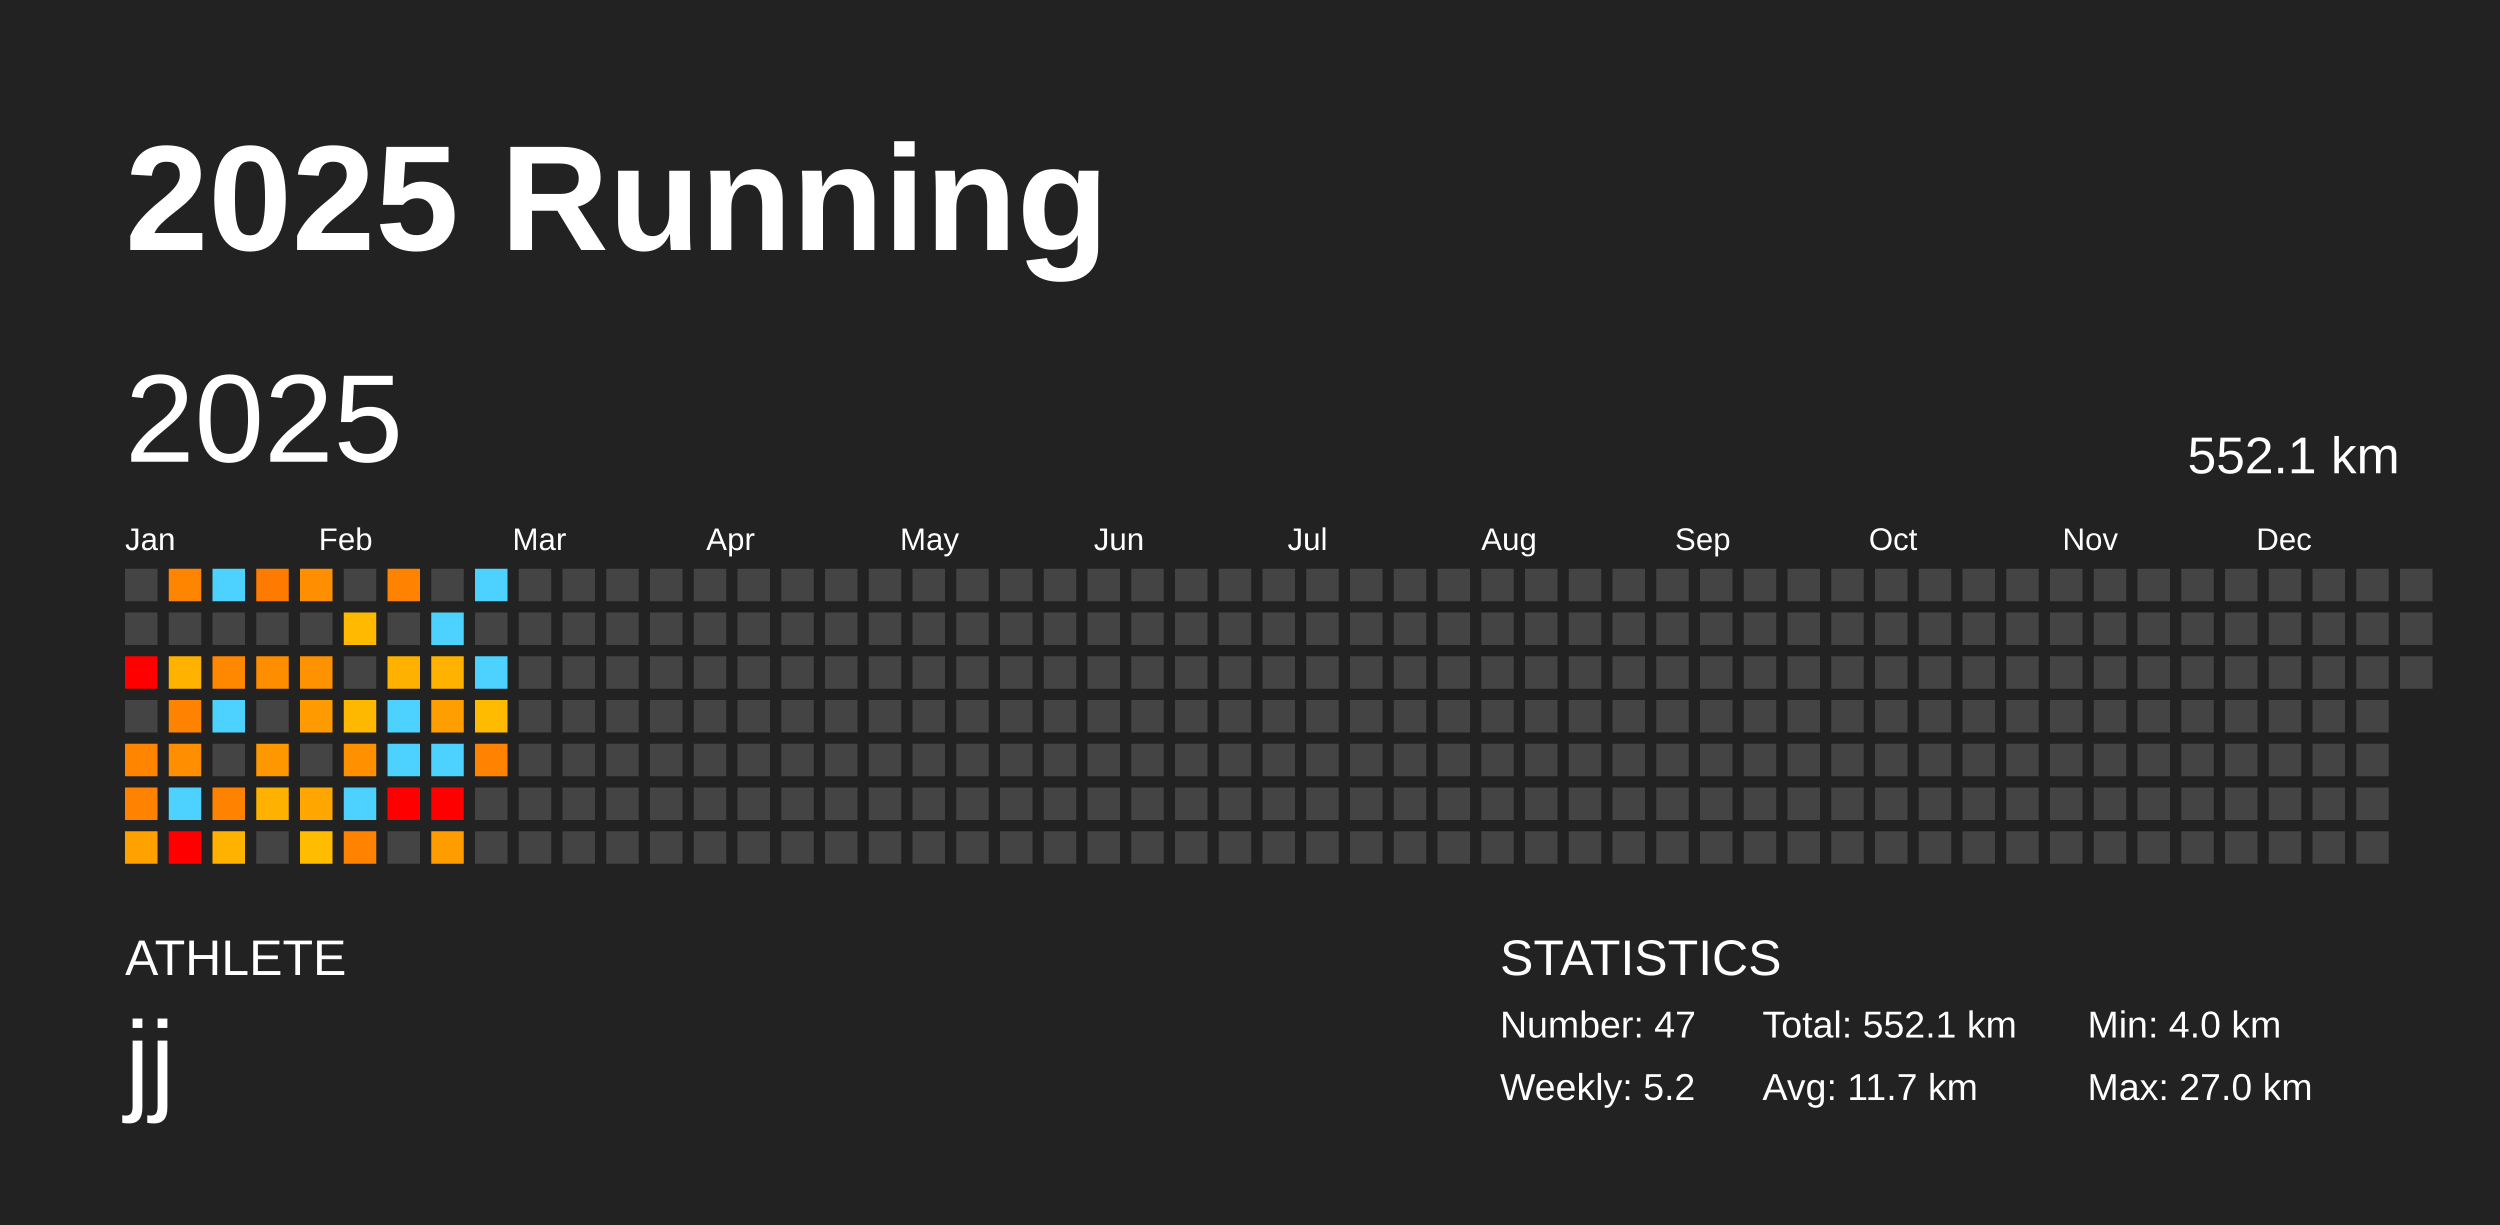
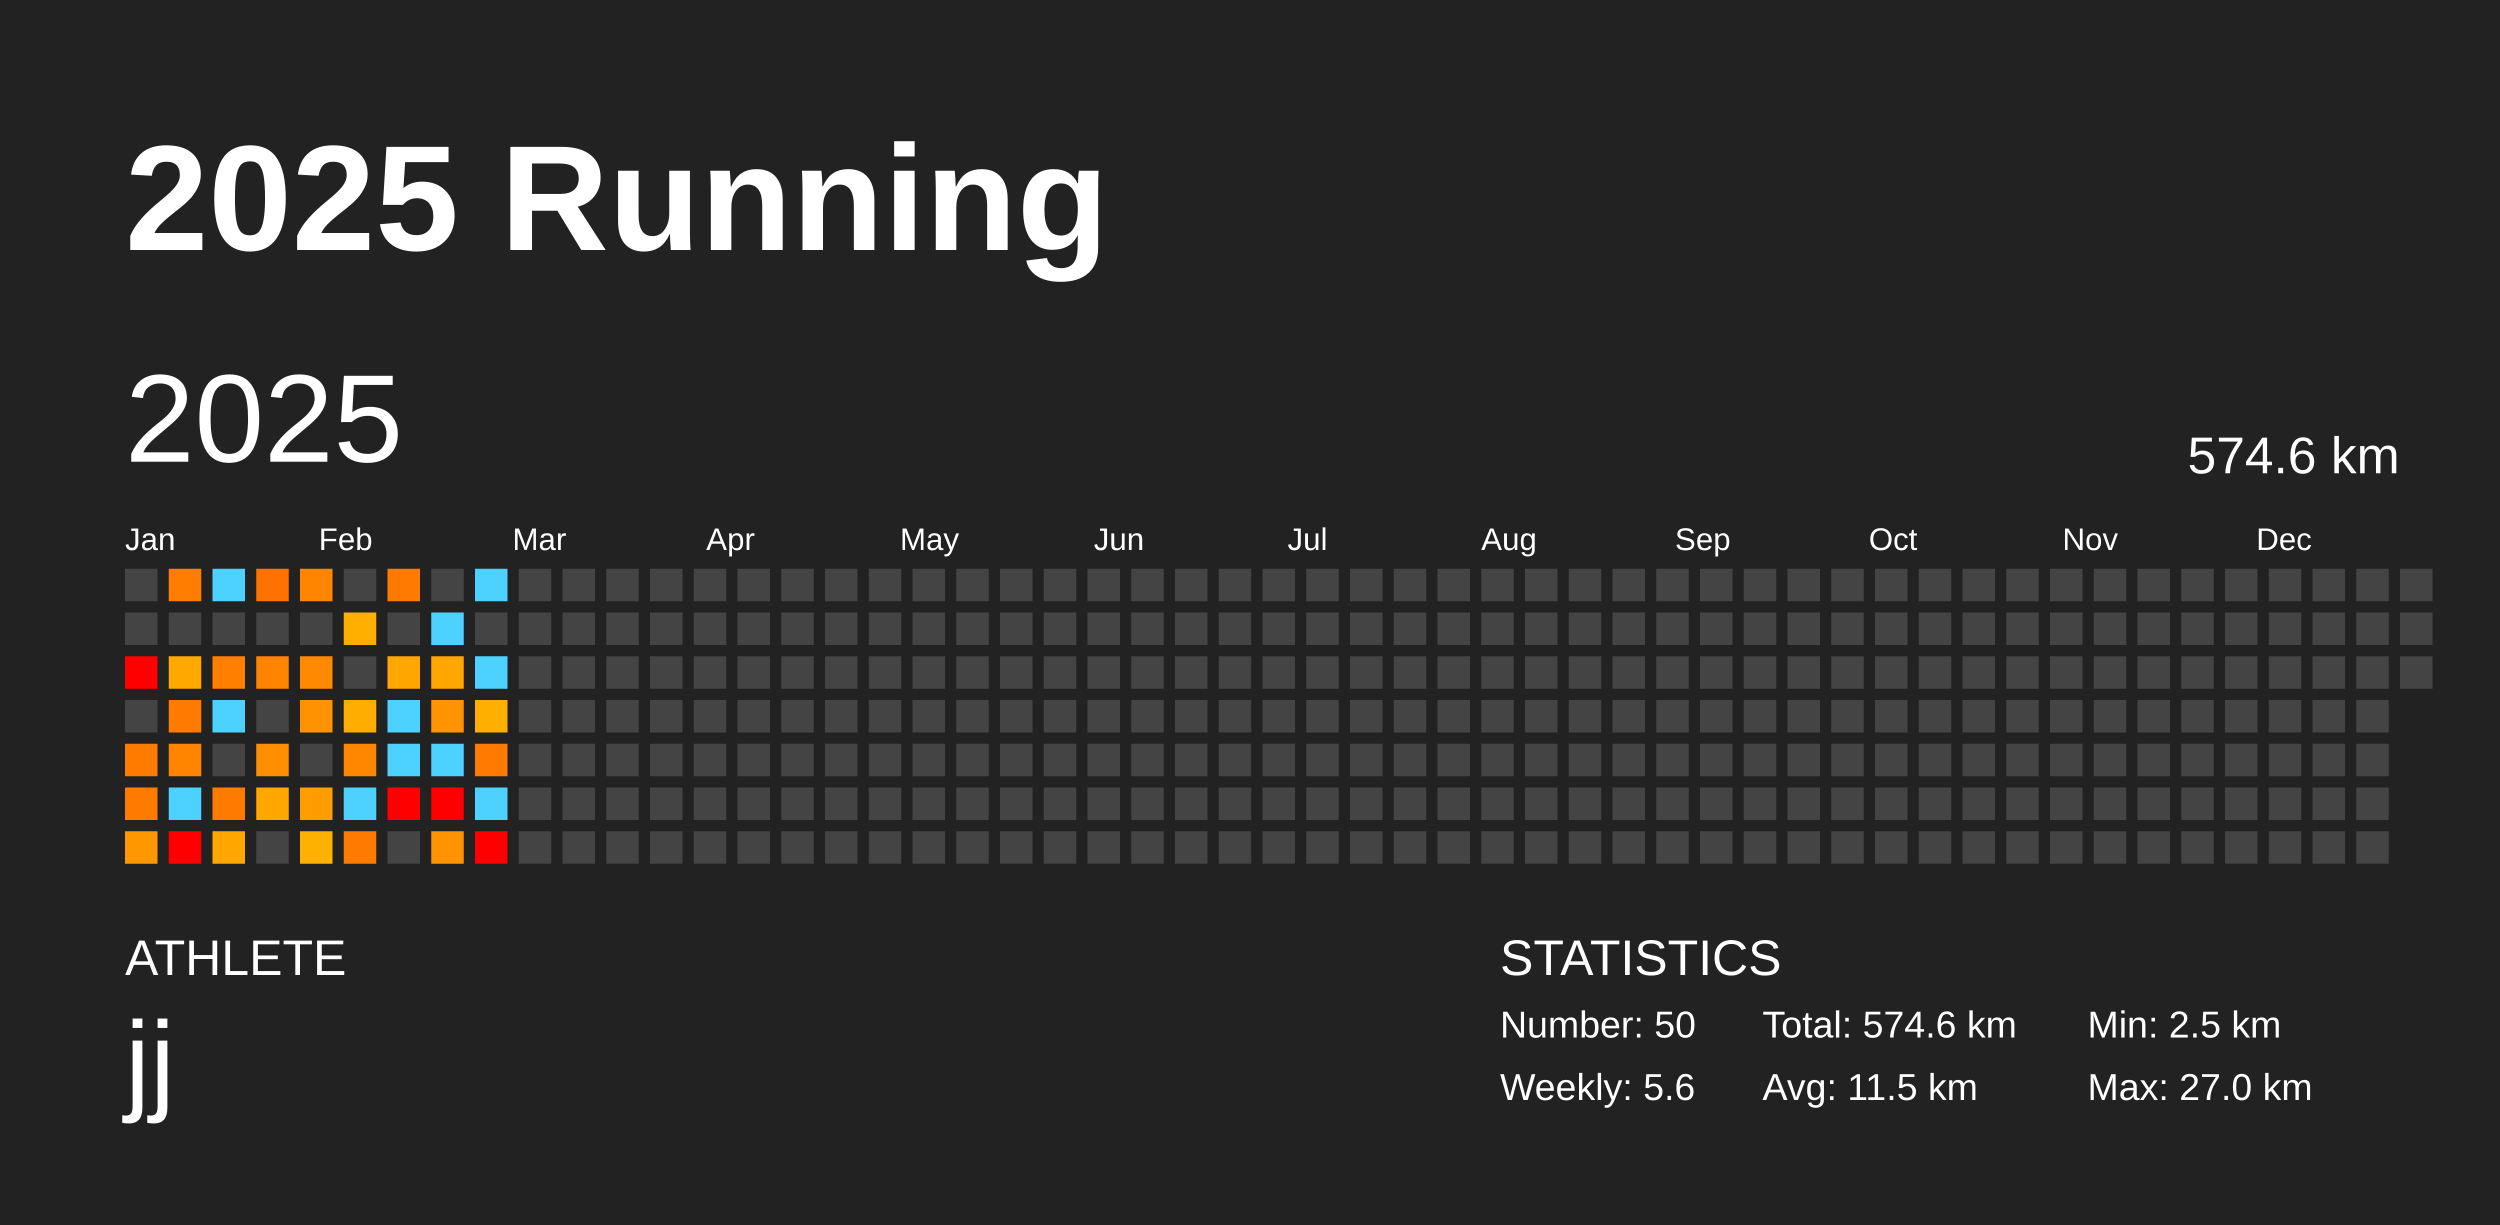
<svg xmlns="http://www.w3.org/2000/svg" baseProfile="full" height="98mm" version="1.1" viewBox="0,0,200,98" width="200mm">
  <defs />
  <rect fill="#222222" height="98" width="200" x="0" y="0" />
  <text fill="#FFFFFF" style="font-size:12px; font-family:Arial; font-weight:bold;" x="10" y="20">2025 Running</text>
  <text fill="#FFFFFF" style="font-size:4px; font-family:Arial" x="10" y="78">ATHLETE</text>
  <text fill="#FFFFFF" style="font-size:9px; font-family:Arial" x="10" y="88">jj</text>
  <text fill="#FFFFFF" style="font-size:4px; font-family:Arial" x="120" y="78">STATISTICS</text>
-   <text fill="#FFFFFF" style="font-size:3px; font-family:Arial" x="120" y="83">Number: 47</text>
-   <text fill="#FFFFFF" style="font-size:3px; font-family:Arial" x="120" y="88">Weekly: 5.2</text>
-   <text fill="#FFFFFF" style="font-size:3px; font-family:Arial" x="141" y="83">Total: 552.1 km</text>
-   <text fill="#FFFFFF" style="font-size:3px; font-family:Arial" x="141" y="88">Avg: 11.7 km</text>
-   <text fill="#FFFFFF" style="font-size:3px; font-family:Arial" x="167" y="83">Min: 4.0 km</text>
+   <text fill="#FFFFFF" style="font-size:3px; font-family:Arial" x="120" y="83">Number: 50</text>
+   <text fill="#FFFFFF" style="font-size:3px; font-family:Arial" x="120" y="88">Weekly: 5.6</text>
+   <text fill="#FFFFFF" style="font-size:3px; font-family:Arial" x="141" y="83">Total: 574.6 km</text>
+   <text fill="#FFFFFF" style="font-size:3px; font-family:Arial" x="141" y="88">Avg: 11.5 km</text>
+   <text fill="#FFFFFF" style="font-size:3px; font-family:Arial" x="167" y="83">Min: 2.5 km</text>
  <text fill="#FFFFFF" style="font-size:3px; font-family:Arial" x="167" y="88">Max: 27.0 km</text>
  <text dominant-baseline="hanging" fill="#FFFFFF" style="font-size:10.0px; font-family:Arial;" x="10" y="30">2025</text>
-   <text dominant-baseline="hanging" fill="#FFFFFF" style="font-size:4.125px; font-family:Arial;" x="175" y="35">552.1 km</text>
+   <text dominant-baseline="hanging" fill="#FFFFFF" style="font-size:4.125px; font-family:Arial;" x="175" y="35">574.6 km</text>
  <text fill="#FFFFFF" style="font-size:2.5px; font-family:Arial" x="10.0" y="44">Jan</text>
  <text fill="#FFFFFF" style="font-size:2.5px; font-family:Arial" x="25.5" y="44">Feb</text>
  <text fill="#FFFFFF" style="font-size:2.5px; font-family:Arial" x="41.0" y="44">Mar</text>
  <text fill="#FFFFFF" style="font-size:2.5px; font-family:Arial" x="56.5" y="44">Apr</text>
  <text fill="#FFFFFF" style="font-size:2.5px; font-family:Arial" x="72.0" y="44">May</text>
  <text fill="#FFFFFF" style="font-size:2.5px; font-family:Arial" x="87.5" y="44">Jun</text>
  <text fill="#FFFFFF" style="font-size:2.5px; font-family:Arial" x="103.0" y="44">Jul</text>
  <text fill="#FFFFFF" style="font-size:2.5px; font-family:Arial" x="118.5" y="44">Aug</text>
  <text fill="#FFFFFF" style="font-size:2.5px; font-family:Arial" x="134.0" y="44">Sep</text>
  <text fill="#FFFFFF" style="font-size:2.5px; font-family:Arial" x="149.5" y="44">Oct</text>
  <text fill="#FFFFFF" style="font-size:2.5px; font-family:Arial" x="165.0" y="44">Nov</text>
  <text fill="#FFFFFF" style="font-size:2.5px; font-family:Arial" x="180.5" y="44">Dec</text>
  <rect fill="#444444" height="2.6" width="2.6" x="10.0" y="45.5" />
  <rect fill="#444444" height="2.6" width="2.6" x="10.0" y="49.0" />
  <rect fill="red" height="2.6" width="2.6" x="10.0" y="52.5" />
  <rect fill="#444444" height="2.6" width="2.6" x="10.0" y="56.0" />
-   <rect fill="#ff8500" height="2.6" width="2.6" x="10.0" y="59.5" />
-   <rect fill="#ff8300" height="2.6" width="2.6" x="10.0" y="63.0" />
-   <rect fill="#ffa100" height="2.6" width="2.6" x="10.0" y="66.5" />
-   <rect fill="#ff8500" height="2.6" width="2.6" x="13.5" y="45.5" />
+   <rect fill="#ff7c00" height="2.6" width="2.6" x="10.0" y="59.5" />
+   <rect fill="#ff7b00" height="2.6" width="2.6" x="10.0" y="63.0" />
+   <rect fill="#ff9700" height="2.6" width="2.6" x="10.0" y="66.5" />
+   <rect fill="#ff7d00" height="2.6" width="2.6" x="13.5" y="45.5" />
  <rect fill="#444444" height="2.6" width="2.6" x="13.5" y="49.0" />
-   <rect fill="#ffb300" height="2.6" width="2.6" x="13.5" y="52.5" />
-   <rect fill="#ff8300" height="2.6" width="2.6" x="13.5" y="56.0" />
-   <rect fill="#ff8e00" height="2.6" width="2.6" x="13.5" y="59.5" />
+   <rect fill="#ffa800" height="2.6" width="2.6" x="13.5" y="52.5" />
+   <rect fill="#ff7b00" height="2.6" width="2.6" x="13.5" y="56.0" />
+   <rect fill="#ff8500" height="2.6" width="2.6" x="13.5" y="59.5" />
  <rect fill="#4dd2ff" height="2.6" width="2.6" x="13.5" y="63.0" />
  <rect fill="red" height="2.6" width="2.6" x="13.5" y="66.5" />
  <rect fill="#4dd2ff" height="2.6" width="2.6" x="17.0" y="45.5" />
  <rect fill="#444444" height="2.6" width="2.6" x="17.0" y="49.0" />
-   <rect fill="#ff8800" height="2.6" width="2.6" x="17.0" y="52.5" />
+   <rect fill="#ff8000" height="2.6" width="2.6" x="17.0" y="52.5" />
  <rect fill="#4dd2ff" height="2.6" width="2.6" x="17.0" y="56.0" />
  <rect fill="#444444" height="2.6" width="2.6" x="17.0" y="59.5" />
-   <rect fill="#ff8300" height="2.6" width="2.6" x="17.0" y="63.0" />
-   <rect fill="#ffb200" height="2.6" width="2.6" x="17.0" y="66.5" />
-   <rect fill="#ff7a00" height="2.6" width="2.6" x="20.5" y="45.5" />
+   <rect fill="#ff7b00" height="2.6" width="2.6" x="17.0" y="63.0" />
+   <rect fill="#ffa700" height="2.6" width="2.6" x="17.0" y="66.5" />
+   <rect fill="#ff7200" height="2.6" width="2.6" x="20.5" y="45.5" />
  <rect fill="#444444" height="2.6" width="2.6" x="20.5" y="49.0" />
-   <rect fill="#ff8d00" height="2.6" width="2.6" x="20.5" y="52.5" />
+   <rect fill="#ff8400" height="2.6" width="2.6" x="20.5" y="52.5" />
  <rect fill="#444444" height="2.6" width="2.6" x="20.5" y="56.0" />
-   <rect fill="#ff9700" height="2.6" width="2.6" x="20.5" y="59.5" />
-   <rect fill="#ffb100" height="2.6" width="2.6" x="20.5" y="63.0" />
+   <rect fill="#ff8e00" height="2.6" width="2.6" x="20.5" y="59.5" />
+   <rect fill="#ffa600" height="2.6" width="2.6" x="20.5" y="63.0" />
  <rect fill="#444444" height="2.6" width="2.6" x="20.5" y="66.5" />
-   <rect fill="#ff8e00" height="2.6" width="2.6" x="24.0" y="45.5" />
+   <rect fill="#ff8500" height="2.6" width="2.6" x="24.0" y="45.5" />
  <rect fill="#444444" height="2.6" width="2.6" x="24.0" y="49.0" />
-   <rect fill="#ff9200" height="2.6" width="2.6" x="24.0" y="52.5" />
-   <rect fill="#ff9b00" height="2.6" width="2.6" x="24.0" y="56.0" />
+   <rect fill="#ff8900" height="2.6" width="2.6" x="24.0" y="52.5" />
+   <rect fill="#ff9200" height="2.6" width="2.6" x="24.0" y="56.0" />
  <rect fill="#444444" height="2.6" width="2.6" x="24.0" y="59.5" />
-   <rect fill="#ffa600" height="2.6" width="2.6" x="24.0" y="63.0" />
-   <rect fill="#ffbc00" height="2.6" width="2.6" x="24.0" y="66.5" />
+   <rect fill="#ff9c00" height="2.6" width="2.6" x="24.0" y="63.0" />
+   <rect fill="#ffb100" height="2.6" width="2.6" x="24.0" y="66.5" />
  <rect fill="#444444" height="2.6" width="2.6" x="27.5" y="45.5" />
-   <rect fill="#ffba00" height="2.6" width="2.6" x="27.5" y="49.0" />
+   <rect fill="#ffaf00" height="2.6" width="2.6" x="27.5" y="49.0" />
  <rect fill="#444444" height="2.6" width="2.6" x="27.5" y="52.5" />
-   <rect fill="#ffb800" height="2.6" width="2.6" x="27.5" y="56.0" />
-   <rect fill="#ff9000" height="2.6" width="2.6" x="27.5" y="59.5" />
+   <rect fill="#ffad00" height="2.6" width="2.6" x="27.5" y="56.0" />
+   <rect fill="#ff8700" height="2.6" width="2.6" x="27.5" y="59.5" />
  <rect fill="#4dd2ff" height="2.6" width="2.6" x="27.5" y="63.0" />
-   <rect fill="#ff8300" height="2.6" width="2.6" x="27.5" y="66.5" />
-   <rect fill="#ff8200" height="2.6" width="2.6" x="31.0" y="45.5" />
+   <rect fill="#ff7b00" height="2.6" width="2.6" x="27.5" y="66.5" />
+   <rect fill="#ff7a00" height="2.6" width="2.6" x="31.0" y="45.5" />
  <rect fill="#444444" height="2.6" width="2.6" x="31.0" y="49.0" />
-   <rect fill="#ffb100" height="2.6" width="2.6" x="31.0" y="52.5" />
+   <rect fill="#ffa600" height="2.6" width="2.6" x="31.0" y="52.5" />
  <rect fill="#4dd2ff" height="2.6" width="2.6" x="31.0" y="56.0" />
  <rect fill="#4dd2ff" height="2.6" width="2.6" x="31.0" y="59.5" />
  <rect fill="red" height="2.6" width="2.6" x="31.0" y="63.0" />
  <rect fill="#444444" height="2.6" width="2.6" x="31.0" y="66.5" />
  <rect fill="#444444" height="2.6" width="2.6" x="34.5" y="45.5" />
  <rect fill="#4dd2ff" height="2.6" width="2.6" x="34.5" y="49.0" />
-   <rect fill="#ffb200" height="2.6" width="2.6" x="34.5" y="52.5" />
-   <rect fill="#ff9e00" height="2.6" width="2.6" x="34.5" y="56.0" />
+   <rect fill="#ffa700" height="2.6" width="2.6" x="34.5" y="52.5" />
+   <rect fill="#ff9400" height="2.6" width="2.6" x="34.5" y="56.0" />
  <rect fill="#4dd2ff" height="2.6" width="2.6" x="34.5" y="59.5" />
  <rect fill="red" height="2.6" width="2.6" x="34.5" y="63.0" />
-   <rect fill="#ff9d00" height="2.6" width="2.6" x="34.5" y="66.5" />
+   <rect fill="#ff9400" height="2.6" width="2.6" x="34.5" y="66.5" />
  <rect fill="#4dd2ff" height="2.6" width="2.6" x="38.0" y="45.5" />
  <rect fill="#444444" height="2.6" width="2.6" x="38.0" y="49.0" />
  <rect fill="#4dd2ff" height="2.6" width="2.6" x="38.0" y="52.5" />
-   <rect fill="#ffbb00" height="2.6" width="2.6" x="38.0" y="56.0" />
-   <rect fill="#ff8200" height="2.6" width="2.6" x="38.0" y="59.5" />
-   <rect fill="#444444" height="2.6" width="2.6" x="38.0" y="63.0" />
-   <rect fill="#444444" height="2.6" width="2.6" x="38.0" y="66.5" />
+   <rect fill="#ffaf00" height="2.6" width="2.6" x="38.0" y="56.0" />
+   <rect fill="#ff7a00" height="2.6" width="2.6" x="38.0" y="59.5" />
+   <rect fill="#4dd2ff" height="2.6" width="2.6" x="38.0" y="63.0" />
+   <rect fill="red" height="2.6" width="2.6" x="38.0" y="66.5" />
  <rect fill="#444444" height="2.6" width="2.6" x="41.5" y="45.5" />
  <rect fill="#444444" height="2.6" width="2.6" x="41.5" y="49.0" />
  <rect fill="#444444" height="2.6" width="2.6" x="41.5" y="52.5" />
  <rect fill="#444444" height="2.6" width="2.6" x="41.5" y="56.0" />
  <rect fill="#444444" height="2.6" width="2.6" x="41.5" y="59.5" />
  <rect fill="#444444" height="2.6" width="2.6" x="41.5" y="63.0" />
  <rect fill="#444444" height="2.6" width="2.6" x="41.5" y="66.5" />
  <rect fill="#444444" height="2.6" width="2.6" x="45.0" y="45.5" />
  <rect fill="#444444" height="2.6" width="2.6" x="45.0" y="49.0" />
  <rect fill="#444444" height="2.6" width="2.6" x="45.0" y="52.5" />
  <rect fill="#444444" height="2.6" width="2.6" x="45.0" y="56.0" />
  <rect fill="#444444" height="2.6" width="2.6" x="45.0" y="59.5" />
  <rect fill="#444444" height="2.6" width="2.6" x="45.0" y="63.0" />
  <rect fill="#444444" height="2.6" width="2.6" x="45.0" y="66.5" />
  <rect fill="#444444" height="2.6" width="2.6" x="48.5" y="45.5" />
  <rect fill="#444444" height="2.6" width="2.6" x="48.5" y="49.0" />
  <rect fill="#444444" height="2.6" width="2.6" x="48.5" y="52.5" />
  <rect fill="#444444" height="2.6" width="2.6" x="48.5" y="56.0" />
  <rect fill="#444444" height="2.6" width="2.6" x="48.5" y="59.5" />
  <rect fill="#444444" height="2.6" width="2.6" x="48.5" y="63.0" />
  <rect fill="#444444" height="2.6" width="2.6" x="48.5" y="66.5" />
  <rect fill="#444444" height="2.6" width="2.6" x="52.0" y="45.5" />
  <rect fill="#444444" height="2.6" width="2.6" x="52.0" y="49.0" />
  <rect fill="#444444" height="2.6" width="2.6" x="52.0" y="52.5" />
  <rect fill="#444444" height="2.6" width="2.6" x="52.0" y="56.0" />
  <rect fill="#444444" height="2.6" width="2.6" x="52.0" y="59.5" />
  <rect fill="#444444" height="2.6" width="2.6" x="52.0" y="63.0" />
  <rect fill="#444444" height="2.6" width="2.6" x="52.0" y="66.5" />
  <rect fill="#444444" height="2.6" width="2.6" x="55.5" y="45.5" />
  <rect fill="#444444" height="2.6" width="2.6" x="55.5" y="49.0" />
  <rect fill="#444444" height="2.6" width="2.6" x="55.5" y="52.5" />
  <rect fill="#444444" height="2.6" width="2.6" x="55.5" y="56.0" />
  <rect fill="#444444" height="2.6" width="2.6" x="55.5" y="59.5" />
  <rect fill="#444444" height="2.6" width="2.6" x="55.5" y="63.0" />
  <rect fill="#444444" height="2.6" width="2.6" x="55.5" y="66.5" />
  <rect fill="#444444" height="2.6" width="2.6" x="59.0" y="45.5" />
  <rect fill="#444444" height="2.6" width="2.6" x="59.0" y="49.0" />
  <rect fill="#444444" height="2.6" width="2.6" x="59.0" y="52.5" />
  <rect fill="#444444" height="2.6" width="2.6" x="59.0" y="56.0" />
  <rect fill="#444444" height="2.6" width="2.6" x="59.0" y="59.5" />
  <rect fill="#444444" height="2.6" width="2.6" x="59.0" y="63.0" />
  <rect fill="#444444" height="2.6" width="2.6" x="59.0" y="66.5" />
  <rect fill="#444444" height="2.6" width="2.6" x="62.5" y="45.5" />
  <rect fill="#444444" height="2.6" width="2.6" x="62.5" y="49.0" />
  <rect fill="#444444" height="2.6" width="2.6" x="62.5" y="52.5" />
  <rect fill="#444444" height="2.6" width="2.6" x="62.5" y="56.0" />
  <rect fill="#444444" height="2.6" width="2.6" x="62.5" y="59.5" />
  <rect fill="#444444" height="2.6" width="2.6" x="62.5" y="63.0" />
  <rect fill="#444444" height="2.6" width="2.6" x="62.5" y="66.5" />
  <rect fill="#444444" height="2.6" width="2.6" x="66.0" y="45.5" />
  <rect fill="#444444" height="2.6" width="2.6" x="66.0" y="49.0" />
  <rect fill="#444444" height="2.6" width="2.6" x="66.0" y="52.5" />
  <rect fill="#444444" height="2.6" width="2.6" x="66.0" y="56.0" />
  <rect fill="#444444" height="2.6" width="2.6" x="66.0" y="59.5" />
  <rect fill="#444444" height="2.6" width="2.6" x="66.0" y="63.0" />
  <rect fill="#444444" height="2.6" width="2.6" x="66.0" y="66.5" />
  <rect fill="#444444" height="2.6" width="2.6" x="69.5" y="45.5" />
  <rect fill="#444444" height="2.6" width="2.6" x="69.5" y="49.0" />
  <rect fill="#444444" height="2.6" width="2.6" x="69.5" y="52.5" />
  <rect fill="#444444" height="2.6" width="2.6" x="69.5" y="56.0" />
  <rect fill="#444444" height="2.6" width="2.6" x="69.5" y="59.5" />
  <rect fill="#444444" height="2.6" width="2.6" x="69.5" y="63.0" />
  <rect fill="#444444" height="2.6" width="2.6" x="69.5" y="66.5" />
  <rect fill="#444444" height="2.6" width="2.6" x="73.0" y="45.5" />
  <rect fill="#444444" height="2.6" width="2.6" x="73.0" y="49.0" />
  <rect fill="#444444" height="2.6" width="2.6" x="73.0" y="52.5" />
  <rect fill="#444444" height="2.6" width="2.6" x="73.0" y="56.0" />
  <rect fill="#444444" height="2.6" width="2.6" x="73.0" y="59.5" />
  <rect fill="#444444" height="2.6" width="2.6" x="73.0" y="63.0" />
  <rect fill="#444444" height="2.6" width="2.6" x="73.0" y="66.5" />
  <rect fill="#444444" height="2.6" width="2.6" x="76.5" y="45.5" />
  <rect fill="#444444" height="2.6" width="2.6" x="76.5" y="49.0" />
  <rect fill="#444444" height="2.6" width="2.6" x="76.5" y="52.5" />
  <rect fill="#444444" height="2.6" width="2.6" x="76.5" y="56.0" />
  <rect fill="#444444" height="2.6" width="2.6" x="76.5" y="59.5" />
  <rect fill="#444444" height="2.6" width="2.6" x="76.5" y="63.0" />
  <rect fill="#444444" height="2.6" width="2.6" x="76.5" y="66.5" />
  <rect fill="#444444" height="2.6" width="2.6" x="80.0" y="45.5" />
  <rect fill="#444444" height="2.6" width="2.6" x="80.0" y="49.0" />
  <rect fill="#444444" height="2.6" width="2.6" x="80.0" y="52.5" />
  <rect fill="#444444" height="2.6" width="2.6" x="80.0" y="56.0" />
  <rect fill="#444444" height="2.6" width="2.6" x="80.0" y="59.5" />
  <rect fill="#444444" height="2.6" width="2.6" x="80.0" y="63.0" />
  <rect fill="#444444" height="2.6" width="2.6" x="80.0" y="66.5" />
  <rect fill="#444444" height="2.6" width="2.6" x="83.5" y="45.5" />
  <rect fill="#444444" height="2.6" width="2.6" x="83.5" y="49.0" />
  <rect fill="#444444" height="2.6" width="2.6" x="83.5" y="52.5" />
  <rect fill="#444444" height="2.6" width="2.6" x="83.5" y="56.0" />
  <rect fill="#444444" height="2.6" width="2.6" x="83.5" y="59.5" />
  <rect fill="#444444" height="2.6" width="2.6" x="83.5" y="63.0" />
  <rect fill="#444444" height="2.6" width="2.6" x="83.5" y="66.5" />
  <rect fill="#444444" height="2.6" width="2.6" x="87.0" y="45.5" />
  <rect fill="#444444" height="2.6" width="2.6" x="87.0" y="49.0" />
  <rect fill="#444444" height="2.6" width="2.6" x="87.0" y="52.5" />
  <rect fill="#444444" height="2.6" width="2.6" x="87.0" y="56.0" />
  <rect fill="#444444" height="2.6" width="2.6" x="87.0" y="59.5" />
  <rect fill="#444444" height="2.6" width="2.6" x="87.0" y="63.0" />
  <rect fill="#444444" height="2.6" width="2.6" x="87.0" y="66.5" />
  <rect fill="#444444" height="2.6" width="2.6" x="90.5" y="45.5" />
  <rect fill="#444444" height="2.6" width="2.6" x="90.5" y="49.0" />
  <rect fill="#444444" height="2.6" width="2.6" x="90.5" y="52.5" />
  <rect fill="#444444" height="2.6" width="2.6" x="90.5" y="56.0" />
  <rect fill="#444444" height="2.6" width="2.6" x="90.5" y="59.5" />
  <rect fill="#444444" height="2.6" width="2.6" x="90.5" y="63.0" />
  <rect fill="#444444" height="2.6" width="2.6" x="90.5" y="66.5" />
  <rect fill="#444444" height="2.6" width="2.6" x="94.0" y="45.5" />
  <rect fill="#444444" height="2.6" width="2.6" x="94.0" y="49.0" />
  <rect fill="#444444" height="2.6" width="2.6" x="94.0" y="52.5" />
  <rect fill="#444444" height="2.6" width="2.6" x="94.0" y="56.0" />
  <rect fill="#444444" height="2.6" width="2.6" x="94.0" y="59.5" />
  <rect fill="#444444" height="2.6" width="2.6" x="94.0" y="63.0" />
  <rect fill="#444444" height="2.6" width="2.6" x="94.0" y="66.5" />
  <rect fill="#444444" height="2.6" width="2.6" x="97.5" y="45.5" />
  <rect fill="#444444" height="2.6" width="2.6" x="97.5" y="49.0" />
  <rect fill="#444444" height="2.6" width="2.6" x="97.5" y="52.5" />
  <rect fill="#444444" height="2.6" width="2.6" x="97.5" y="56.0" />
  <rect fill="#444444" height="2.6" width="2.6" x="97.5" y="59.5" />
  <rect fill="#444444" height="2.6" width="2.6" x="97.5" y="63.0" />
  <rect fill="#444444" height="2.6" width="2.6" x="97.5" y="66.5" />
  <rect fill="#444444" height="2.6" width="2.6" x="101.0" y="45.5" />
  <rect fill="#444444" height="2.6" width="2.6" x="101.0" y="49.0" />
  <rect fill="#444444" height="2.6" width="2.6" x="101.0" y="52.5" />
  <rect fill="#444444" height="2.6" width="2.6" x="101.0" y="56.0" />
  <rect fill="#444444" height="2.6" width="2.6" x="101.0" y="59.5" />
  <rect fill="#444444" height="2.6" width="2.6" x="101.0" y="63.0" />
  <rect fill="#444444" height="2.6" width="2.6" x="101.0" y="66.5" />
  <rect fill="#444444" height="2.6" width="2.6" x="104.5" y="45.5" />
  <rect fill="#444444" height="2.6" width="2.6" x="104.5" y="49.0" />
  <rect fill="#444444" height="2.6" width="2.6" x="104.5" y="52.5" />
  <rect fill="#444444" height="2.6" width="2.6" x="104.5" y="56.0" />
  <rect fill="#444444" height="2.6" width="2.6" x="104.5" y="59.5" />
  <rect fill="#444444" height="2.6" width="2.6" x="104.5" y="63.0" />
  <rect fill="#444444" height="2.6" width="2.6" x="104.5" y="66.5" />
  <rect fill="#444444" height="2.6" width="2.6" x="108.0" y="45.5" />
  <rect fill="#444444" height="2.6" width="2.6" x="108.0" y="49.0" />
  <rect fill="#444444" height="2.6" width="2.6" x="108.0" y="52.5" />
  <rect fill="#444444" height="2.6" width="2.6" x="108.0" y="56.0" />
  <rect fill="#444444" height="2.6" width="2.6" x="108.0" y="59.5" />
  <rect fill="#444444" height="2.6" width="2.6" x="108.0" y="63.0" />
  <rect fill="#444444" height="2.6" width="2.6" x="108.0" y="66.5" />
  <rect fill="#444444" height="2.6" width="2.6" x="111.5" y="45.5" />
  <rect fill="#444444" height="2.6" width="2.6" x="111.5" y="49.0" />
  <rect fill="#444444" height="2.6" width="2.6" x="111.5" y="52.5" />
  <rect fill="#444444" height="2.6" width="2.6" x="111.5" y="56.0" />
  <rect fill="#444444" height="2.6" width="2.6" x="111.5" y="59.5" />
  <rect fill="#444444" height="2.6" width="2.6" x="111.5" y="63.0" />
  <rect fill="#444444" height="2.6" width="2.6" x="111.5" y="66.5" />
  <rect fill="#444444" height="2.6" width="2.6" x="115.0" y="45.5" />
  <rect fill="#444444" height="2.6" width="2.6" x="115.0" y="49.0" />
  <rect fill="#444444" height="2.6" width="2.6" x="115.0" y="52.5" />
  <rect fill="#444444" height="2.6" width="2.6" x="115.0" y="56.0" />
  <rect fill="#444444" height="2.6" width="2.6" x="115.0" y="59.5" />
  <rect fill="#444444" height="2.6" width="2.6" x="115.0" y="63.0" />
  <rect fill="#444444" height="2.6" width="2.6" x="115.0" y="66.5" />
  <rect fill="#444444" height="2.6" width="2.6" x="118.5" y="45.5" />
  <rect fill="#444444" height="2.6" width="2.6" x="118.5" y="49.0" />
  <rect fill="#444444" height="2.6" width="2.6" x="118.5" y="52.5" />
  <rect fill="#444444" height="2.6" width="2.6" x="118.5" y="56.0" />
  <rect fill="#444444" height="2.6" width="2.6" x="118.5" y="59.5" />
  <rect fill="#444444" height="2.6" width="2.6" x="118.5" y="63.0" />
  <rect fill="#444444" height="2.6" width="2.6" x="118.5" y="66.5" />
  <rect fill="#444444" height="2.6" width="2.6" x="122.0" y="45.5" />
  <rect fill="#444444" height="2.6" width="2.6" x="122.0" y="49.0" />
  <rect fill="#444444" height="2.6" width="2.6" x="122.0" y="52.5" />
  <rect fill="#444444" height="2.6" width="2.6" x="122.0" y="56.0" />
  <rect fill="#444444" height="2.6" width="2.6" x="122.0" y="59.5" />
  <rect fill="#444444" height="2.6" width="2.6" x="122.0" y="63.0" />
  <rect fill="#444444" height="2.6" width="2.6" x="122.0" y="66.5" />
  <rect fill="#444444" height="2.6" width="2.6" x="125.5" y="45.5" />
  <rect fill="#444444" height="2.6" width="2.6" x="125.5" y="49.0" />
  <rect fill="#444444" height="2.6" width="2.6" x="125.5" y="52.5" />
  <rect fill="#444444" height="2.6" width="2.6" x="125.5" y="56.0" />
  <rect fill="#444444" height="2.6" width="2.6" x="125.5" y="59.5" />
  <rect fill="#444444" height="2.6" width="2.6" x="125.5" y="63.0" />
  <rect fill="#444444" height="2.6" width="2.6" x="125.5" y="66.5" />
  <rect fill="#444444" height="2.6" width="2.6" x="129.0" y="45.5" />
  <rect fill="#444444" height="2.6" width="2.6" x="129.0" y="49.0" />
  <rect fill="#444444" height="2.6" width="2.6" x="129.0" y="52.5" />
  <rect fill="#444444" height="2.6" width="2.6" x="129.0" y="56.0" />
  <rect fill="#444444" height="2.6" width="2.6" x="129.0" y="59.5" />
  <rect fill="#444444" height="2.6" width="2.6" x="129.0" y="63.0" />
  <rect fill="#444444" height="2.6" width="2.6" x="129.0" y="66.5" />
  <rect fill="#444444" height="2.6" width="2.6" x="132.5" y="45.5" />
  <rect fill="#444444" height="2.6" width="2.6" x="132.5" y="49.0" />
  <rect fill="#444444" height="2.6" width="2.6" x="132.5" y="52.5" />
  <rect fill="#444444" height="2.6" width="2.6" x="132.5" y="56.0" />
  <rect fill="#444444" height="2.6" width="2.6" x="132.5" y="59.5" />
  <rect fill="#444444" height="2.6" width="2.6" x="132.5" y="63.0" />
  <rect fill="#444444" height="2.6" width="2.6" x="132.5" y="66.5" />
  <rect fill="#444444" height="2.6" width="2.6" x="136.0" y="45.5" />
  <rect fill="#444444" height="2.6" width="2.6" x="136.0" y="49.0" />
  <rect fill="#444444" height="2.6" width="2.6" x="136.0" y="52.5" />
  <rect fill="#444444" height="2.6" width="2.6" x="136.0" y="56.0" />
  <rect fill="#444444" height="2.6" width="2.6" x="136.0" y="59.5" />
  <rect fill="#444444" height="2.6" width="2.6" x="136.0" y="63.0" />
  <rect fill="#444444" height="2.6" width="2.6" x="136.0" y="66.5" />
  <rect fill="#444444" height="2.6" width="2.6" x="139.5" y="45.5" />
  <rect fill="#444444" height="2.6" width="2.6" x="139.5" y="49.0" />
  <rect fill="#444444" height="2.6" width="2.6" x="139.5" y="52.5" />
  <rect fill="#444444" height="2.6" width="2.6" x="139.5" y="56.0" />
  <rect fill="#444444" height="2.6" width="2.6" x="139.5" y="59.5" />
  <rect fill="#444444" height="2.6" width="2.6" x="139.5" y="63.0" />
  <rect fill="#444444" height="2.6" width="2.6" x="139.5" y="66.5" />
  <rect fill="#444444" height="2.6" width="2.6" x="143.0" y="45.5" />
  <rect fill="#444444" height="2.6" width="2.6" x="143.0" y="49.0" />
  <rect fill="#444444" height="2.6" width="2.6" x="143.0" y="52.5" />
  <rect fill="#444444" height="2.6" width="2.6" x="143.0" y="56.0" />
  <rect fill="#444444" height="2.6" width="2.6" x="143.0" y="59.5" />
  <rect fill="#444444" height="2.6" width="2.6" x="143.0" y="63.0" />
  <rect fill="#444444" height="2.6" width="2.6" x="143.0" y="66.5" />
  <rect fill="#444444" height="2.6" width="2.6" x="146.5" y="45.5" />
  <rect fill="#444444" height="2.6" width="2.6" x="146.5" y="49.0" />
  <rect fill="#444444" height="2.6" width="2.6" x="146.5" y="52.5" />
  <rect fill="#444444" height="2.6" width="2.6" x="146.5" y="56.0" />
  <rect fill="#444444" height="2.6" width="2.6" x="146.5" y="59.5" />
  <rect fill="#444444" height="2.6" width="2.6" x="146.5" y="63.0" />
  <rect fill="#444444" height="2.6" width="2.6" x="146.5" y="66.5" />
  <rect fill="#444444" height="2.6" width="2.6" x="150.0" y="45.5" />
  <rect fill="#444444" height="2.6" width="2.6" x="150.0" y="49.0" />
  <rect fill="#444444" height="2.6" width="2.6" x="150.0" y="52.5" />
  <rect fill="#444444" height="2.6" width="2.6" x="150.0" y="56.0" />
  <rect fill="#444444" height="2.6" width="2.6" x="150.0" y="59.5" />
  <rect fill="#444444" height="2.6" width="2.6" x="150.0" y="63.0" />
  <rect fill="#444444" height="2.6" width="2.6" x="150.0" y="66.5" />
  <rect fill="#444444" height="2.6" width="2.6" x="153.5" y="45.5" />
  <rect fill="#444444" height="2.6" width="2.6" x="153.5" y="49.0" />
  <rect fill="#444444" height="2.6" width="2.6" x="153.5" y="52.5" />
  <rect fill="#444444" height="2.6" width="2.6" x="153.5" y="56.0" />
  <rect fill="#444444" height="2.6" width="2.6" x="153.5" y="59.5" />
  <rect fill="#444444" height="2.6" width="2.6" x="153.5" y="63.0" />
  <rect fill="#444444" height="2.6" width="2.6" x="153.5" y="66.5" />
  <rect fill="#444444" height="2.6" width="2.6" x="157.0" y="45.5" />
  <rect fill="#444444" height="2.6" width="2.6" x="157.0" y="49.0" />
  <rect fill="#444444" height="2.6" width="2.6" x="157.0" y="52.5" />
  <rect fill="#444444" height="2.6" width="2.6" x="157.0" y="56.0" />
  <rect fill="#444444" height="2.6" width="2.6" x="157.0" y="59.5" />
  <rect fill="#444444" height="2.6" width="2.6" x="157.0" y="63.0" />
  <rect fill="#444444" height="2.6" width="2.6" x="157.0" y="66.5" />
  <rect fill="#444444" height="2.6" width="2.6" x="160.5" y="45.5" />
  <rect fill="#444444" height="2.6" width="2.6" x="160.5" y="49.0" />
  <rect fill="#444444" height="2.6" width="2.6" x="160.5" y="52.5" />
  <rect fill="#444444" height="2.6" width="2.6" x="160.5" y="56.0" />
  <rect fill="#444444" height="2.6" width="2.6" x="160.5" y="59.5" />
  <rect fill="#444444" height="2.6" width="2.6" x="160.5" y="63.0" />
  <rect fill="#444444" height="2.6" width="2.6" x="160.5" y="66.5" />
  <rect fill="#444444" height="2.6" width="2.6" x="164.0" y="45.5" />
  <rect fill="#444444" height="2.6" width="2.6" x="164.0" y="49.0" />
  <rect fill="#444444" height="2.6" width="2.6" x="164.0" y="52.5" />
  <rect fill="#444444" height="2.6" width="2.6" x="164.0" y="56.0" />
  <rect fill="#444444" height="2.6" width="2.6" x="164.0" y="59.5" />
  <rect fill="#444444" height="2.6" width="2.6" x="164.0" y="63.0" />
  <rect fill="#444444" height="2.6" width="2.6" x="164.0" y="66.5" />
  <rect fill="#444444" height="2.6" width="2.6" x="167.5" y="45.5" />
  <rect fill="#444444" height="2.6" width="2.6" x="167.5" y="49.0" />
  <rect fill="#444444" height="2.6" width="2.6" x="167.5" y="52.5" />
  <rect fill="#444444" height="2.6" width="2.6" x="167.5" y="56.0" />
  <rect fill="#444444" height="2.6" width="2.6" x="167.5" y="59.5" />
  <rect fill="#444444" height="2.6" width="2.6" x="167.5" y="63.0" />
  <rect fill="#444444" height="2.6" width="2.6" x="167.5" y="66.5" />
  <rect fill="#444444" height="2.6" width="2.6" x="171.0" y="45.5" />
  <rect fill="#444444" height="2.6" width="2.6" x="171.0" y="49.0" />
  <rect fill="#444444" height="2.6" width="2.6" x="171.0" y="52.5" />
  <rect fill="#444444" height="2.6" width="2.6" x="171.0" y="56.0" />
  <rect fill="#444444" height="2.6" width="2.6" x="171.0" y="59.5" />
  <rect fill="#444444" height="2.6" width="2.6" x="171.0" y="63.0" />
  <rect fill="#444444" height="2.6" width="2.6" x="171.0" y="66.5" />
  <rect fill="#444444" height="2.6" width="2.6" x="174.5" y="45.5" />
  <rect fill="#444444" height="2.6" width="2.6" x="174.5" y="49.0" />
  <rect fill="#444444" height="2.6" width="2.6" x="174.5" y="52.5" />
  <rect fill="#444444" height="2.6" width="2.6" x="174.5" y="56.0" />
  <rect fill="#444444" height="2.6" width="2.6" x="174.5" y="59.5" />
  <rect fill="#444444" height="2.6" width="2.6" x="174.5" y="63.0" />
  <rect fill="#444444" height="2.6" width="2.6" x="174.5" y="66.5" />
  <rect fill="#444444" height="2.6" width="2.6" x="178.0" y="45.5" />
  <rect fill="#444444" height="2.6" width="2.6" x="178.0" y="49.0" />
  <rect fill="#444444" height="2.6" width="2.6" x="178.0" y="52.5" />
  <rect fill="#444444" height="2.6" width="2.6" x="178.0" y="56.0" />
  <rect fill="#444444" height="2.6" width="2.6" x="178.0" y="59.5" />
  <rect fill="#444444" height="2.6" width="2.6" x="178.0" y="63.0" />
  <rect fill="#444444" height="2.6" width="2.6" x="178.0" y="66.5" />
  <rect fill="#444444" height="2.6" width="2.6" x="181.5" y="45.5" />
  <rect fill="#444444" height="2.6" width="2.6" x="181.5" y="49.0" />
  <rect fill="#444444" height="2.6" width="2.6" x="181.5" y="52.5" />
  <rect fill="#444444" height="2.6" width="2.6" x="181.5" y="56.0" />
  <rect fill="#444444" height="2.6" width="2.6" x="181.5" y="59.5" />
  <rect fill="#444444" height="2.6" width="2.6" x="181.5" y="63.0" />
  <rect fill="#444444" height="2.6" width="2.6" x="181.5" y="66.5" />
  <rect fill="#444444" height="2.6" width="2.6" x="185.0" y="45.5" />
  <rect fill="#444444" height="2.6" width="2.6" x="185.0" y="49.0" />
  <rect fill="#444444" height="2.6" width="2.6" x="185.0" y="52.5" />
  <rect fill="#444444" height="2.6" width="2.6" x="185.0" y="56.0" />
  <rect fill="#444444" height="2.6" width="2.6" x="185.0" y="59.5" />
  <rect fill="#444444" height="2.6" width="2.6" x="185.0" y="63.0" />
  <rect fill="#444444" height="2.6" width="2.6" x="185.0" y="66.5" />
  <rect fill="#444444" height="2.6" width="2.6" x="188.5" y="45.5" />
  <rect fill="#444444" height="2.6" width="2.6" x="188.5" y="49.0" />
  <rect fill="#444444" height="2.6" width="2.6" x="188.5" y="52.5" />
  <rect fill="#444444" height="2.6" width="2.6" x="188.5" y="56.0" />
  <rect fill="#444444" height="2.6" width="2.6" x="188.5" y="59.5" />
  <rect fill="#444444" height="2.6" width="2.6" x="188.5" y="63.0" />
  <rect fill="#444444" height="2.6" width="2.6" x="188.5" y="66.5" />
  <rect fill="#444444" height="2.6" width="2.6" x="192.0" y="45.5" />
  <rect fill="#444444" height="2.6" width="2.6" x="192.0" y="49.0" />
  <rect fill="#444444" height="2.6" width="2.6" x="192.0" y="52.5" />
</svg>
